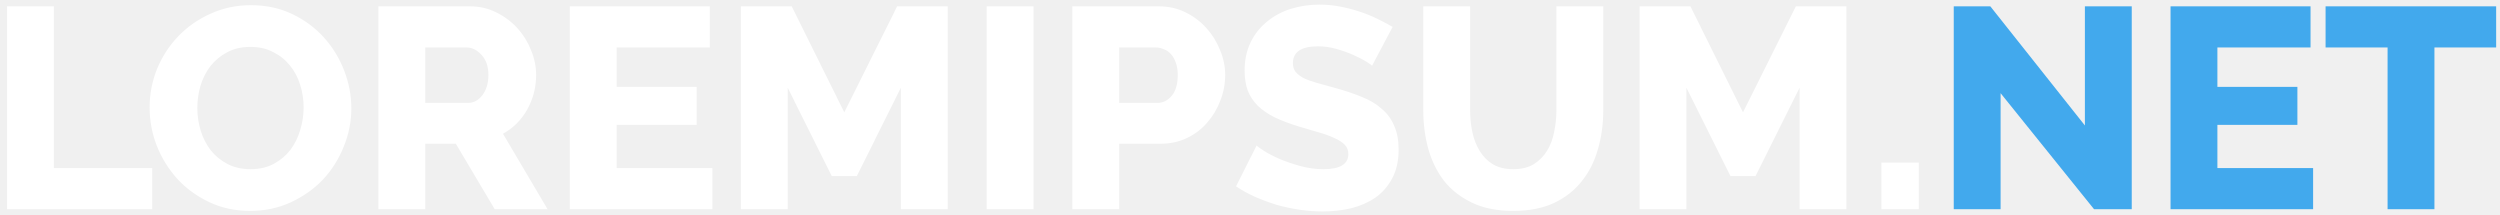
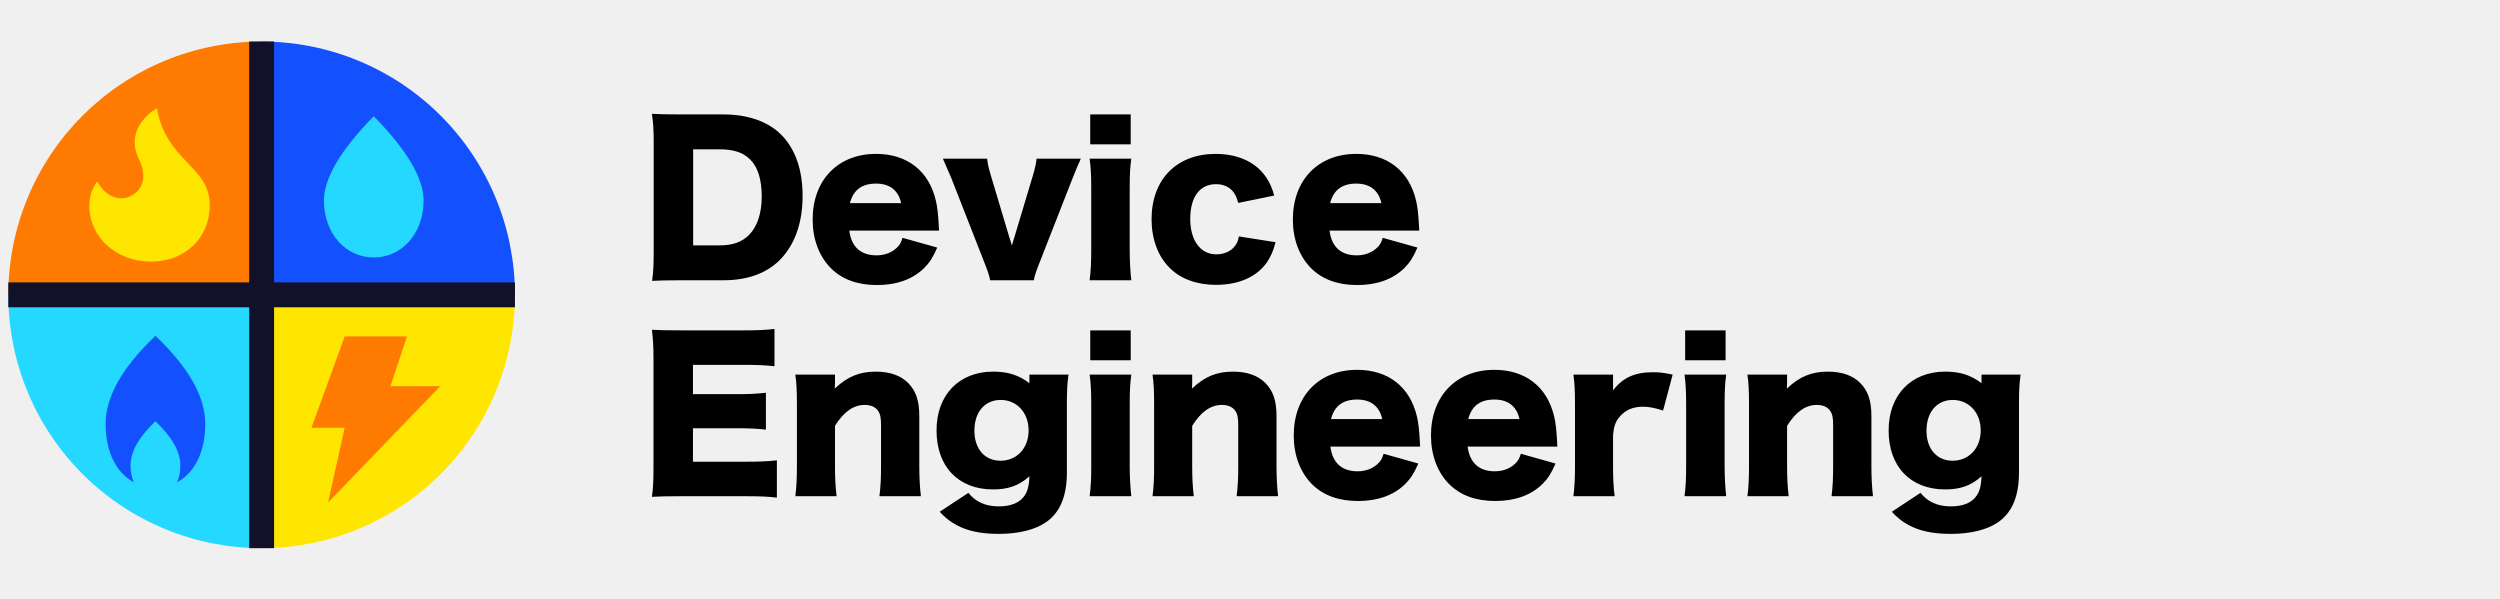
- <svg xmlns="http://www.w3.org/2000/svg" width="245" height="21" viewBox="0 0 245 21" fill="none">
-   <path d="M0.69 20.5V0.62H5.282V16.468H14.914V20.5H0.69ZM24.519 20.668C23.044 20.668 21.7 20.379 20.487 19.8C19.273 19.221 18.238 18.465 17.379 17.532C16.52 16.58 15.848 15.497 15.363 14.284C14.896 13.071 14.663 11.82 14.663 10.532C14.663 9.225 14.905 7.965 15.391 6.752C15.895 5.539 16.585 4.475 17.463 3.56C18.359 2.627 19.413 1.889 20.627 1.348C21.84 0.788 23.166 0.508 24.603 0.508C26.078 0.508 27.422 0.797 28.635 1.376C29.848 1.955 30.884 2.72 31.743 3.672C32.602 4.624 33.264 5.707 33.731 6.92C34.197 8.133 34.431 9.365 34.431 10.616C34.431 11.923 34.179 13.183 33.675 14.396C33.19 15.609 32.508 16.683 31.631 17.616C30.753 18.531 29.708 19.268 28.495 19.828C27.282 20.388 25.956 20.668 24.519 20.668ZM19.339 10.588C19.339 11.353 19.451 12.1 19.675 12.828C19.899 13.537 20.226 14.172 20.655 14.732C21.103 15.292 21.654 15.74 22.307 16.076C22.96 16.412 23.707 16.58 24.547 16.58C25.424 16.58 26.189 16.403 26.843 16.048C27.496 15.693 28.038 15.236 28.467 14.676C28.896 14.097 29.213 13.453 29.419 12.744C29.643 12.016 29.755 11.279 29.755 10.532C29.755 9.767 29.643 9.029 29.419 8.32C29.195 7.592 28.859 6.957 28.411 6.416C27.963 5.856 27.412 5.417 26.759 5.1C26.124 4.764 25.387 4.596 24.547 4.596C23.669 4.596 22.904 4.773 22.251 5.128C21.616 5.464 21.075 5.912 20.627 6.472C20.198 7.032 19.871 7.676 19.647 8.404C19.442 9.113 19.339 9.841 19.339 10.588ZM37.084 20.5V0.62H46.044C46.978 0.62 47.836 0.816 48.62 1.208C49.423 1.6 50.114 2.113 50.692 2.748C51.271 3.383 51.719 4.101 52.036 4.904C52.372 5.707 52.54 6.519 52.54 7.34C52.54 7.956 52.466 8.553 52.316 9.132C52.167 9.692 51.952 10.224 51.672 10.728C51.392 11.232 51.047 11.689 50.636 12.1C50.244 12.492 49.796 12.828 49.292 13.108L53.66 20.5H48.48L44.672 14.088H41.676V20.5H37.084ZM41.676 10.084H45.876C46.418 10.084 46.884 9.832 47.276 9.328C47.668 8.805 47.864 8.143 47.864 7.34C47.864 6.519 47.64 5.865 47.192 5.38C46.744 4.895 46.259 4.652 45.736 4.652H41.676V10.084ZM69.814 16.468V20.5H55.842V0.62H69.562V4.652H60.434V8.516H68.274V12.24H60.434V16.468H69.814ZM88.284 20.5V8.6L83.972 17.252H81.508L77.196 8.6V20.5H72.604V0.62H77.588L82.74 11.008L87.92 0.62H92.876V20.5H88.284ZM96.694 20.5V0.62H101.286V20.5H96.694ZM105.088 20.5V0.62H113.572C114.524 0.62 115.392 0.816 116.176 1.208C116.979 1.6 117.66 2.113 118.22 2.748C118.799 3.383 119.247 4.101 119.564 4.904C119.9 5.707 120.068 6.519 120.068 7.34C120.068 8.217 119.909 9.057 119.592 9.86C119.293 10.663 118.864 11.381 118.304 12.016C117.763 12.651 117.1 13.155 116.316 13.528C115.532 13.901 114.664 14.088 113.712 14.088H109.68V20.5H105.088ZM109.68 10.084H113.432C113.973 10.084 114.44 9.851 114.832 9.384C115.224 8.917 115.42 8.236 115.42 7.34C115.42 6.873 115.355 6.472 115.224 6.136C115.112 5.8 114.953 5.52 114.748 5.296C114.543 5.072 114.309 4.913 114.048 4.82C113.787 4.708 113.525 4.652 113.264 4.652H109.68V10.084ZM134.461 6.444C134.405 6.369 134.209 6.229 133.873 6.024C133.537 5.819 133.117 5.604 132.613 5.38C132.109 5.156 131.559 4.96 130.961 4.792C130.364 4.624 129.767 4.54 129.169 4.54C127.527 4.54 126.705 5.091 126.705 6.192C126.705 6.528 126.789 6.808 126.957 7.032C127.144 7.256 127.405 7.461 127.741 7.648C128.096 7.816 128.535 7.975 129.057 8.124C129.58 8.273 130.187 8.441 130.877 8.628C131.829 8.889 132.688 9.179 133.453 9.496C134.219 9.795 134.863 10.177 135.385 10.644C135.927 11.092 136.337 11.643 136.617 12.296C136.916 12.949 137.065 13.733 137.065 14.648C137.065 15.768 136.851 16.72 136.421 17.504C136.011 18.269 135.46 18.895 134.769 19.38C134.079 19.847 133.285 20.192 132.389 20.416C131.493 20.621 130.569 20.724 129.617 20.724C128.889 20.724 128.143 20.668 127.377 20.556C126.612 20.444 125.865 20.285 125.137 20.08C124.409 19.856 123.7 19.595 123.009 19.296C122.337 18.997 121.712 18.652 121.133 18.26L123.149 14.256C123.224 14.349 123.467 14.527 123.877 14.788C124.288 15.049 124.792 15.311 125.389 15.572C126.005 15.833 126.687 16.067 127.433 16.272C128.18 16.477 128.936 16.58 129.701 16.58C131.325 16.58 132.137 16.085 132.137 15.096C132.137 14.723 132.016 14.415 131.773 14.172C131.531 13.929 131.195 13.715 130.765 13.528C130.336 13.323 129.823 13.136 129.225 12.968C128.647 12.8 128.012 12.613 127.321 12.408C126.407 12.128 125.613 11.829 124.941 11.512C124.269 11.176 123.709 10.793 123.261 10.364C122.832 9.935 122.505 9.44 122.281 8.88C122.076 8.32 121.973 7.667 121.973 6.92C121.973 5.875 122.169 4.951 122.561 4.148C122.953 3.345 123.485 2.673 124.157 2.132C124.829 1.572 125.604 1.152 126.481 0.872C127.377 0.592 128.32 0.452 129.309 0.452C130 0.452 130.681 0.517 131.353 0.648C132.025 0.779 132.669 0.947 133.285 1.152C133.901 1.357 134.471 1.591 134.993 1.852C135.535 2.113 136.029 2.375 136.477 2.636L134.461 6.444ZM148.3 16.58C149.084 16.58 149.747 16.421 150.288 16.104C150.829 15.768 151.268 15.329 151.604 14.788C151.94 14.247 152.173 13.631 152.304 12.94C152.453 12.231 152.528 11.512 152.528 10.784V0.62H157.12V10.784C157.12 12.165 156.943 13.453 156.588 14.648C156.252 15.843 155.72 16.888 154.992 17.784C154.283 18.68 153.368 19.389 152.248 19.912C151.147 20.416 149.831 20.668 148.3 20.668C146.713 20.668 145.36 20.397 144.24 19.856C143.12 19.315 142.205 18.596 141.496 17.7C140.805 16.785 140.292 15.731 139.956 14.536C139.639 13.341 139.48 12.091 139.48 10.784V0.62H144.072V10.784C144.072 11.549 144.147 12.277 144.296 12.968C144.445 13.659 144.688 14.275 145.024 14.816C145.36 15.357 145.789 15.787 146.312 16.104C146.853 16.421 147.516 16.58 148.3 16.58ZM176.358 20.5V8.6L172.046 17.252H169.582L165.27 8.6V20.5H160.678V0.62H165.662L170.814 11.008L175.994 0.62H180.95V20.5H176.358ZM184.376 20.5V15.936H188.044V20.5H184.376Z" fill="white" />
-   <path d="M196.059 9.132V20.5H191.467V0.62H195.051L204.319 12.296V0.62H208.911V20.5H205.215L196.059 9.132ZM226.685 16.468V20.5H212.713V0.62H226.433V4.652H217.305V8.516H225.145V12.24H217.305V16.468H226.685ZM244.623 4.652H238.575V20.5H233.983V4.652H227.907V0.62H244.623V4.652Z" fill="#42A9ED" />
+ <svg xmlns="http://www.w3.org/2000/svg" width="301" height="72" viewBox="0 0 301 72" fill="none">
+   <path d="M62 35.5C62 39.505 61.211 43.471 59.678 47.172C58.146 50.872 55.899 54.235 53.067 57.067C50.235 59.899 46.872 62.146 43.172 63.678C39.471 65.211 35.505 66 31.5 66V35.5H62Z" fill="#FFE600" />
+   <path d="M31.5 5C35.505 5 39.471 5.789 43.172 7.322C46.872 8.854 50.235 11.101 53.067 13.933C55.899 16.765 58.146 20.128 59.678 23.828C61.211 27.529 62 31.495 62 35.5H31.5V5Z" fill="#1350FE" />
+   <path d="M1 35.5C1 31.495 1.789 27.529 3.322 23.828C4.854 20.128 7.101 16.765 9.933 13.933C12.765 11.101 16.128 8.854 19.828 7.322C23.529 5.789 27.495 5 31.5 5V35.5H1Z" fill="#FF7A00" />
+   <path d="M31.5 66C27.495 66 23.529 65.211 19.828 63.678C16.128 62.146 12.765 59.899 9.933 57.067C7.101 54.235 4.854 50.872 3.322 47.172C1.789 43.471 1 39.505 1 35.5H31.5V66Z" fill="#25D8FF" />
+   <path d="M45 31C41.65 31 39 28.152 39 24.129C39 21.536 40.95 18.1 45 14C49.05 18.1 51 21.525 51 24.129C51 28.152 48.35 31 45 31Z" fill="#25D8FF" />
+   <path d="M18.715 40.429C22.715 44.238 24.715 47.776 24.715 51.041C24.715 54.559 23.329 56.982 21.321 58.067C21.572 57.506 21.715 56.819 21.715 56.021C21.715 54.388 20.714 52.62 18.715 50.714C16.715 52.62 15.715 54.388 15.715 56.021C15.715 56.821 15.858 57.506 16.108 58.067C14.1 56.982 12.715 54.559 12.715 51.041C12.715 47.776 14.714 44.238 18.715 40.429Z" fill="#1350FE" />
+   <path d="M41.5 40.5L37.5 51.5H41.5L39.5 60.5L53 46.5H47L49 40.5H41.5Z" fill="#FF7A00" />
+   <path fill-rule="evenodd" clip-rule="evenodd" d="M18.185 31.5C22.244 31.5 25.25 28.66 25.25 24.75C25.25 22.413 24.157 21.261 22.572 19.592L22.551 19.569C21.111 18.052 19.412 16.218 18.902 13.012C18.147 13.455 17.495 14.055 16.991 14.772C16.204 15.916 15.844 17.405 16.775 19.267C17.378 20.472 17.552 22.007 16.498 23.061C15.841 23.718 14.736 24.161 13.542 23.647C12.79 23.323 12.189 22.692 11.704 21.857C11.137 22.563 10.75 23.597 10.75 24.75C10.75 28.597 14.038 31.5 18.185 31.5Z" fill="#FFE600" />
+   <path d="M78.704 30.312C78.704 31.968 78.656 32.76 78.512 33.816C79.52 33.768 80.192 33.744 82.04 33.744H87.104C89.96 33.744 92.24 32.928 93.848 31.344C95.672 29.52 96.632 26.88 96.632 23.592C96.632 20.4 95.744 17.88 93.992 16.152C92.384 14.592 90.008 13.776 87.056 13.776H82.04C80.048 13.776 79.448 13.752 78.488 13.704C78.656 14.808 78.704 15.6 78.704 17.232V30.312ZM83.456 29.544V17.976H86.6C88.328 17.976 89.48 18.36 90.32 19.2C91.256 20.136 91.712 21.624 91.712 23.664C91.712 25.656 91.184 27.264 90.2 28.272C89.336 29.136 88.232 29.544 86.672 29.544H83.456ZM113.059 27.768C113.035 27.528 113.035 27.384 113.035 27.288C112.963 25.92 112.867 24.912 112.675 24.144C111.835 20.568 109.219 18.528 105.475 18.528C100.891 18.528 97.843 21.672 97.843 26.424C97.843 28.8 98.611 30.84 100.027 32.28C101.395 33.648 103.243 34.32 105.595 34.32C107.971 34.32 109.891 33.624 111.259 32.28C111.931 31.608 112.291 31.056 112.843 29.808L108.667 28.632C108.475 29.256 108.307 29.52 107.947 29.856C107.323 30.432 106.483 30.744 105.523 30.744C103.627 30.744 102.499 29.712 102.259 27.768H113.059ZM102.331 24.456C102.739 22.872 103.771 22.104 105.475 22.104C107.131 22.104 108.163 22.92 108.499 24.456H102.331ZM113.526 19.104C114.054 20.328 114.39 21.096 114.534 21.432L118.566 31.728C118.974 32.76 119.094 33.144 119.214 33.744H124.47C124.59 33.144 124.71 32.76 125.118 31.728L129.15 21.432C129.462 20.64 129.654 20.184 130.134 19.104H124.806C124.758 19.632 124.614 20.28 124.35 21.168L122.118 28.608C122.094 28.68 122.07 28.776 122.022 28.896C121.998 29.016 121.974 29.088 121.95 29.136C121.926 29.232 121.902 29.352 121.83 29.568C121.71 29.16 121.71 29.136 121.638 28.896C121.59 28.776 121.566 28.68 121.542 28.632L119.31 21.168C119.022 20.184 118.902 19.68 118.854 19.104H113.526ZM131.264 13.776V17.376H136.136V13.776H131.264ZM131.192 19.104C131.336 20.184 131.384 21.168 131.384 22.728V30.12C131.384 31.656 131.336 32.568 131.192 33.744H136.208C136.088 32.712 136.016 31.416 136.016 30.12V22.728C136.016 21.048 136.064 20.088 136.208 19.104H131.192Z" fill="currentColor" />
+   <path d="M153.408 23.544C152.616 20.352 150.048 18.528 146.352 18.528C141.672 18.528 138.648 21.6 138.648 26.4C138.648 28.752 139.416 30.864 140.808 32.232C142.128 33.576 144.096 34.296 146.4 34.296C149.184 34.296 151.368 33.312 152.568 31.536C153.024 30.84 153.312 30.192 153.576 29.16L149.16 28.464C149.064 29.016 148.944 29.256 148.728 29.568C148.248 30.24 147.384 30.624 146.448 30.624C144.528 30.624 143.304 28.944 143.304 26.352C143.304 23.712 144.456 22.176 146.4 22.176C147.264 22.176 147.936 22.464 148.416 23.016C148.728 23.376 148.872 23.712 149.088 24.432L153.408 23.544ZM170.876 27.768C170.852 27.528 170.852 27.384 170.852 27.288C170.78 25.92 170.684 24.912 170.492 24.144C169.652 20.568 167.036 18.528 163.292 18.528C158.708 18.528 155.66 21.672 155.66 26.424C155.66 28.8 156.428 30.84 157.844 32.28C159.212 33.648 161.06 34.32 163.412 34.32C165.788 34.32 167.708 33.624 169.076 32.28C169.748 31.608 170.108 31.056 170.66 29.808L166.484 28.632C166.292 29.256 166.124 29.52 165.764 29.856C165.14 30.432 164.3 30.744 163.34 30.744C161.444 30.744 160.316 29.712 160.076 27.768H170.876ZM160.148 24.456C160.556 22.872 161.588 22.104 163.292 22.104C164.948 22.104 165.98 22.92 166.316 24.456H160.148Z" fill="currentColor" />
+   <path d="M93.536 55.424C92.504 55.544 91.448 55.592 89.624 55.592H83.432V51.56H88.616C90.272 51.56 91.088 51.608 92.216 51.728V47.288C90.776 47.432 90.2 47.456 88.616 47.456H83.432V43.928H89.672C91.28 43.928 92.144 43.976 93.248 44.096V39.608C92.12 39.728 91.304 39.776 89.672 39.776H82.016C80.144 39.776 79.472 39.752 78.488 39.704C78.632 40.88 78.68 41.72 78.68 43.208V56.312C78.68 57.968 78.632 58.856 78.488 59.816C79.52 59.768 80.192 59.744 82.016 59.744H89.576C91.64 59.744 92.504 59.792 93.536 59.912V55.424ZM100.724 59.744C100.58 58.496 100.532 57.488 100.532 56.12V51.272C101.564 49.592 102.764 48.752 104.108 48.752C104.828 48.752 105.38 48.992 105.692 49.424C105.98 49.832 106.076 50.24 106.076 51.2V56.12C106.076 57.584 106.028 58.592 105.884 59.744H110.876C110.756 58.736 110.684 57.536 110.684 56.144V50.12C110.684 48.224 110.276 47.048 109.316 46.088C108.428 45.2 107.108 44.744 105.452 44.744C103.484 44.744 102.02 45.344 100.508 46.784C100.508 46.616 100.532 46.256 100.532 46.112V45.104H95.756C95.9 46.064 95.948 47.072 95.948 48.728V56.12C95.948 57.608 95.9 58.616 95.756 59.744H100.724ZM113.141 61.616C114.821 63.464 116.981 64.28 120.245 64.28C122.645 64.28 124.661 63.776 125.957 62.864C127.637 61.688 128.453 59.744 128.453 56.864V48.44C128.453 47.024 128.501 46.184 128.645 45.104H123.941V45.608C123.941 45.872 123.941 45.944 123.941 46.136C122.645 45.152 121.349 44.744 119.573 44.744C115.469 44.744 112.757 47.552 112.757 51.824C112.757 56.192 115.397 58.928 119.573 58.928C121.421 58.928 122.717 58.448 123.941 57.344C123.893 58.616 123.677 59.336 123.173 59.912C122.597 60.608 121.565 60.968 120.245 60.968C118.661 60.968 117.437 60.416 116.597 59.336L113.141 61.616ZM117.317 51.848C117.317 49.616 118.565 48.152 120.485 48.152C122.429 48.152 123.845 49.688 123.845 51.824C123.845 53.96 122.429 55.472 120.461 55.472C118.565 55.472 117.317 54.056 117.317 51.848ZM131.266 39.776V43.376H136.138V39.776H131.266ZM131.194 45.104C131.338 46.184 131.386 47.168 131.386 48.728V56.12C131.386 57.656 131.338 58.568 131.194 59.744H136.21C136.09 58.712 136.018 57.416 136.018 56.12V48.728C136.018 47.048 136.066 46.088 136.21 45.104H131.194ZM143.732 59.744C143.588 58.496 143.54 57.488 143.54 56.12V51.272C144.572 49.592 145.772 48.752 147.116 48.752C147.836 48.752 148.388 48.992 148.7 49.424C148.988 49.832 149.084 50.24 149.084 51.2V56.12C149.084 57.584 149.036 58.592 148.892 59.744H153.884C153.764 58.736 153.692 57.536 153.692 56.144V50.12C153.692 48.224 153.284 47.048 152.324 46.088C151.436 45.2 150.116 44.744 148.46 44.744C146.492 44.744 145.028 45.344 143.516 46.784C143.516 46.616 143.54 46.256 143.54 46.112V45.104H138.764C138.908 46.064 138.956 47.072 138.956 48.728V56.12C138.956 57.608 138.908 58.616 138.764 59.744H143.732ZM170.981 53.768C170.957 53.528 170.957 53.384 170.957 53.288C170.885 51.92 170.789 50.912 170.597 50.144C169.757 46.568 167.141 44.528 163.397 44.528C158.813 44.528 155.765 47.672 155.765 52.424C155.765 54.8 156.533 56.84 157.949 58.28C159.317 59.648 161.165 60.32 163.517 60.32C165.893 60.32 167.813 59.624 169.181 58.28C169.853 57.608 170.213 57.056 170.765 55.808L166.589 54.632C166.397 55.256 166.229 55.52 165.869 55.856C165.245 56.432 164.405 56.744 163.445 56.744C161.549 56.744 160.421 55.712 160.181 53.768H170.981ZM160.253 50.456C160.661 48.872 161.693 48.104 163.397 48.104C165.053 48.104 166.085 48.92 166.421 50.456H160.253ZM187.505 53.768C187.481 53.528 187.481 53.384 187.481 53.288C187.409 51.92 187.313 50.912 187.121 50.144C186.281 46.568 183.665 44.528 179.921 44.528C175.337 44.528 172.289 47.672 172.289 52.424C172.289 54.8 173.057 56.84 174.473 58.28C175.841 59.648 177.689 60.32 180.041 60.32C182.417 60.32 184.337 59.624 185.705 58.28C186.377 57.608 186.737 57.056 187.289 55.808L183.113 54.632C182.921 55.256 182.753 55.52 182.393 55.856C181.769 56.432 180.929 56.744 179.969 56.744C178.073 56.744 176.945 55.712 176.705 53.768H187.505ZM176.777 50.456C177.185 48.872 178.217 48.104 179.921 48.104C181.577 48.104 182.609 48.92 182.945 50.456H176.777ZM201.388 45.104C200.26 44.864 199.78 44.816 199.012 44.816C196.828 44.816 195.388 45.464 194.212 47V45.104H189.436C189.58 46.136 189.628 46.976 189.628 48.728V56.12C189.628 57.68 189.58 58.544 189.436 59.744H194.404C194.26 58.592 194.212 57.68 194.212 56.144V52.4C194.308 51.344 194.476 50.84 194.932 50.264C195.628 49.4 196.564 48.968 197.788 48.968C198.532 48.968 199.132 49.088 200.236 49.424L201.388 45.104ZM202.891 39.776V43.376H207.763V39.776H202.891ZM202.819 45.104C202.963 46.184 203.011 47.168 203.011 48.728V56.12C203.011 57.656 202.963 58.568 202.819 59.744H207.835C207.715 58.712 207.643 57.416 207.643 56.12V48.728C207.643 47.048 207.691 46.088 207.835 45.104H202.819ZM215.357 59.744C215.213 58.496 215.165 57.488 215.165 56.12V51.272C216.197 49.592 217.397 48.752 218.741 48.752C219.461 48.752 220.013 48.992 220.325 49.424C220.613 49.832 220.709 50.24 220.709 51.2V56.12C220.709 57.584 220.661 58.592 220.517 59.744H225.509C225.389 58.736 225.317 57.536 225.317 56.144V50.12C225.317 48.224 224.909 47.048 223.949 46.088C223.061 45.2 221.741 44.744 220.085 44.744C218.117 44.744 216.653 45.344 215.141 46.784C215.141 46.616 215.165 46.256 215.165 46.112V45.104H210.389C210.533 46.064 210.581 47.072 210.581 48.728V56.12C210.581 57.608 210.533 58.616 210.389 59.744H215.357ZM227.774 61.616C229.454 63.464 231.614 64.28 234.878 64.28C237.278 64.28 239.294 63.776 240.59 62.864C242.27 61.688 243.086 59.744 243.086 56.864V48.44C243.086 47.024 243.134 46.184 243.278 45.104H238.574V45.608C238.574 45.872 238.574 45.944 238.574 46.136C237.278 45.152 235.982 44.744 234.206 44.744C230.102 44.744 227.39 47.552 227.39 51.824C227.39 56.192 230.03 58.928 234.206 58.928C236.054 58.928 237.35 58.448 238.574 57.344C238.526 58.616 238.31 59.336 237.806 59.912C237.23 60.608 236.198 60.968 234.878 60.968C233.294 60.968 232.07 60.416 231.23 59.336L227.774 61.616ZM231.95 51.848C231.95 49.616 233.198 48.152 235.118 48.152C237.062 48.152 238.478 49.688 238.478 51.824C238.478 53.96 237.062 55.472 235.094 55.472C233.198 55.472 231.95 54.056 231.95 51.848Z" fill="currentColor" />
+   <path d="M31.5 5V66" stroke="#12112A" stroke-width="3" />
+   <path d="M62 35.5H1" stroke="#12112A" stroke-width="3" />
</svg>
